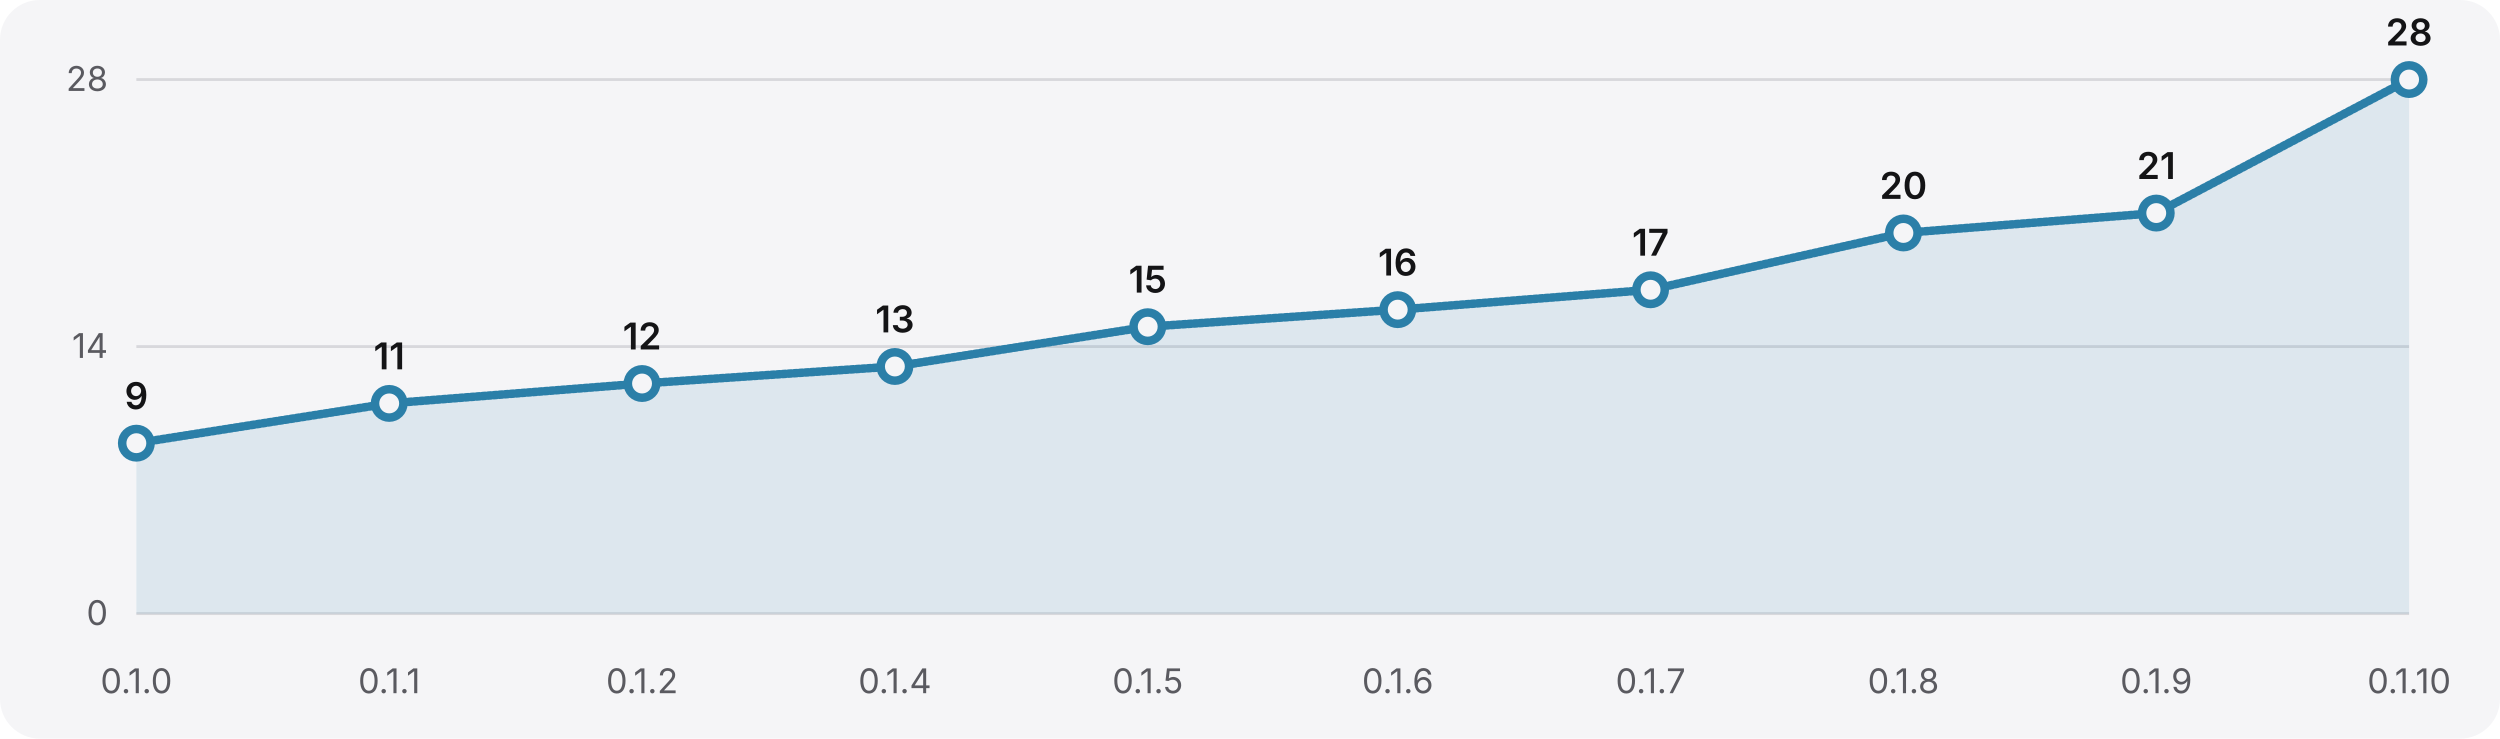
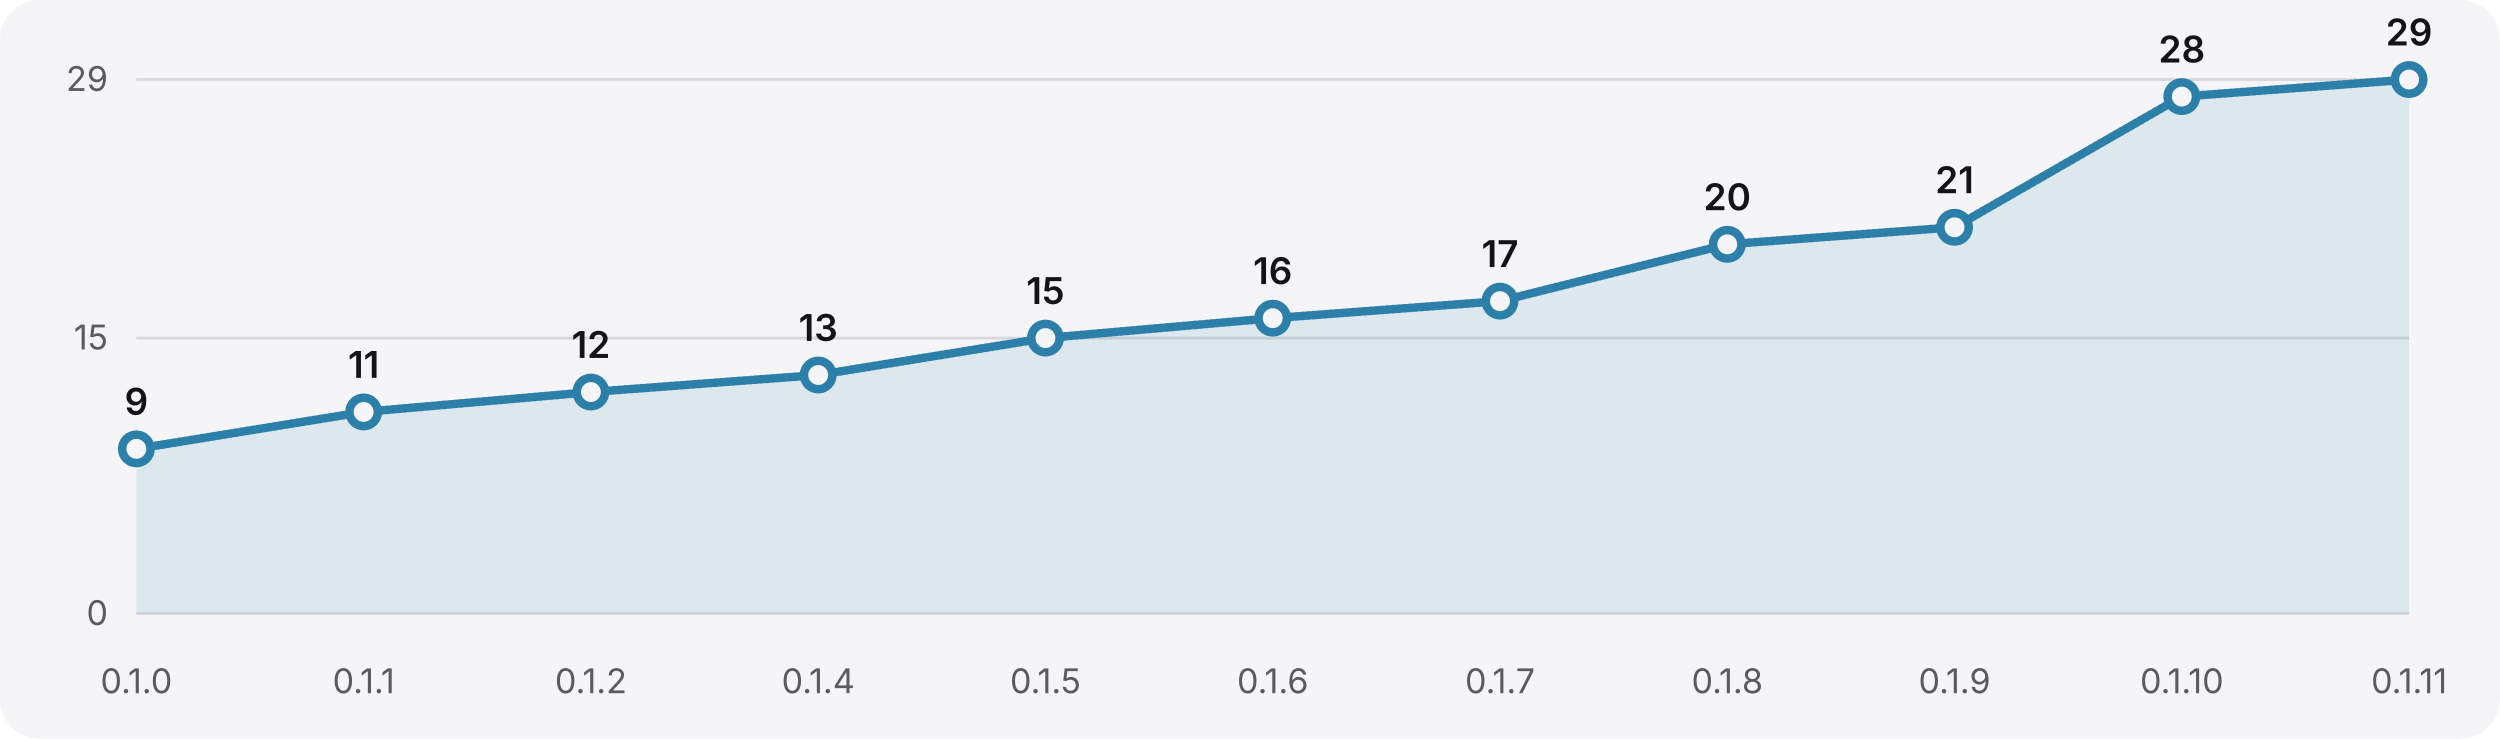
<svg xmlns="http://www.w3.org/2000/svg" viewBox="0 0 880 260" width="880" height="260" font-family="-apple-system, Segoe UI, sans-serif" role="img">
  <style>.line{stroke-dasharray:1;stroke-dashoffset:1;animation:draw 1.5s ease-out forwards}@keyframes draw{to{stroke-dashoffset:0}}@media (prefers-reduced-motion: reduce){.line{animation:none;stroke-dashoffset:0}}</style>
  <rect width="880" height="260" rx="14" fill="#F5F5F7" />
  <line x1="48" x2="848" y1="216" y2="216" stroke="#d8d8dc" stroke-width="1" />
  <text x="38" y="220" text-anchor="end" font-size="12" fill="#5a5a60">0</text>
-   <line x1="48" x2="848" y1="122" y2="122" stroke="#d8d8dc" stroke-width="1" />
-   <text x="38" y="126" text-anchor="end" font-size="12" fill="#5a5a60">14</text>
+   <line x1="48" x2="848" y1="119" y2="119" stroke="#d8d8dc" stroke-width="1" />
+   <text x="38" y="123" text-anchor="end" font-size="12" fill="#5a5a60">15</text>
  <line x1="48" x2="848" y1="28" y2="28" stroke="#d8d8dc" stroke-width="1" />
-   <text x="38" y="32" text-anchor="end" font-size="12" fill="#5a5a60">28</text>
-   <path d="M48 156 L137 142 L226 135 L315 129 L404 115 L492 109 L581 102 L670 82 L759 75 L848 28 L848 216 L48 216 Z" fill="#2b7fa8" fill-opacity="0.12" />
-   <path class="line" d="M48 156 L137 142 L226 135 L315 129 L404 115 L492 109 L581 102 L670 82 L759 75 L848 28" pathLength="1" fill="none" stroke="#2b7fa8" stroke-width="3" stroke-linejoin="round" stroke-linecap="round" />
-   <circle cx="48" cy="156" r="5" fill="#F5F5F7" stroke="#2b7fa8" stroke-width="3" />
-   <text x="48" y="144" text-anchor="middle" font-size="13" font-weight="600" fill="#141416">9</text>
+   <text x="38" y="32" text-anchor="end" font-size="12" fill="#5a5a60">29</text>
+   <path d="M48 158 L128 145 L208 138 L288 132 L368 119 L448 112 L528 106 L608 86 L688 80 L768 34 L848 28 L848 216 L48 216 Z" fill="#2b7fa8" fill-opacity="0.12" />
+   <path class="line" d="M48 158 L128 145 L208 138 L288 132 L368 119 L448 112 L528 106 L608 86 L688 80 L768 34 L848 28" pathLength="1" fill="none" stroke="#2b7fa8" stroke-width="3" stroke-linejoin="round" stroke-linecap="round" />
+   <circle cx="48" cy="158" r="5" fill="#F5F5F7" stroke="#2b7fa8" stroke-width="3" />
+   <text x="48" y="146" text-anchor="middle" font-size="13" font-weight="600" fill="#141416">9</text>
  <text x="48" y="244" text-anchor="middle" font-size="12" fill="#5a5a60">0.1.0</text>
-   <circle cx="137" cy="142" r="5" fill="#F5F5F7" stroke="#2b7fa8" stroke-width="3" />
-   <text x="137" y="130" text-anchor="middle" font-size="13" font-weight="600" fill="#141416">11</text>
-   <text x="137" y="244" text-anchor="middle" font-size="12" fill="#5a5a60">0.1.1</text>
-   <circle cx="226" cy="135" r="5" fill="#F5F5F7" stroke="#2b7fa8" stroke-width="3" />
-   <text x="226" y="123" text-anchor="middle" font-size="13" font-weight="600" fill="#141416">12</text>
-   <text x="226" y="244" text-anchor="middle" font-size="12" fill="#5a5a60">0.1.2</text>
-   <circle cx="315" cy="129" r="5" fill="#F5F5F7" stroke="#2b7fa8" stroke-width="3" />
-   <text x="315" y="117" text-anchor="middle" font-size="13" font-weight="600" fill="#141416">13</text>
-   <text x="315" y="244" text-anchor="middle" font-size="12" fill="#5a5a60">0.1.4</text>
-   <circle cx="404" cy="115" r="5" fill="#F5F5F7" stroke="#2b7fa8" stroke-width="3" />
-   <text x="404" y="103" text-anchor="middle" font-size="13" font-weight="600" fill="#141416">15</text>
-   <text x="404" y="244" text-anchor="middle" font-size="12" fill="#5a5a60">0.1.5</text>
-   <circle cx="492" cy="109" r="5" fill="#F5F5F7" stroke="#2b7fa8" stroke-width="3" />
-   <text x="492" y="97" text-anchor="middle" font-size="13" font-weight="600" fill="#141416">16</text>
-   <text x="492" y="244" text-anchor="middle" font-size="12" fill="#5a5a60">0.1.6</text>
-   <circle cx="581" cy="102" r="5" fill="#F5F5F7" stroke="#2b7fa8" stroke-width="3" />
-   <text x="581" y="90" text-anchor="middle" font-size="13" font-weight="600" fill="#141416">17</text>
-   <text x="581" y="244" text-anchor="middle" font-size="12" fill="#5a5a60">0.1.7</text>
-   <circle cx="670" cy="82" r="5" fill="#F5F5F7" stroke="#2b7fa8" stroke-width="3" />
-   <text x="670" y="70" text-anchor="middle" font-size="13" font-weight="600" fill="#141416">20</text>
-   <text x="670" y="244" text-anchor="middle" font-size="12" fill="#5a5a60">0.1.8</text>
-   <circle cx="759" cy="75" r="5" fill="#F5F5F7" stroke="#2b7fa8" stroke-width="3" />
-   <text x="759" y="63" text-anchor="middle" font-size="13" font-weight="600" fill="#141416">21</text>
-   <text x="759" y="244" text-anchor="middle" font-size="12" fill="#5a5a60">0.1.9</text>
+   <circle cx="128" cy="145" r="5" fill="#F5F5F7" stroke="#2b7fa8" stroke-width="3" />
+   <text x="128" y="133" text-anchor="middle" font-size="13" font-weight="600" fill="#141416">11</text>
+   <text x="128" y="244" text-anchor="middle" font-size="12" fill="#5a5a60">0.1.1</text>
+   <circle cx="208" cy="138" r="5" fill="#F5F5F7" stroke="#2b7fa8" stroke-width="3" />
+   <text x="208" y="126" text-anchor="middle" font-size="13" font-weight="600" fill="#141416">12</text>
+   <text x="208" y="244" text-anchor="middle" font-size="12" fill="#5a5a60">0.1.2</text>
+   <circle cx="288" cy="132" r="5" fill="#F5F5F7" stroke="#2b7fa8" stroke-width="3" />
+   <text x="288" y="120" text-anchor="middle" font-size="13" font-weight="600" fill="#141416">13</text>
+   <text x="288" y="244" text-anchor="middle" font-size="12" fill="#5a5a60">0.1.4</text>
+   <circle cx="368" cy="119" r="5" fill="#F5F5F7" stroke="#2b7fa8" stroke-width="3" />
+   <text x="368" y="107" text-anchor="middle" font-size="13" font-weight="600" fill="#141416">15</text>
+   <text x="368" y="244" text-anchor="middle" font-size="12" fill="#5a5a60">0.1.5</text>
+   <circle cx="448" cy="112" r="5" fill="#F5F5F7" stroke="#2b7fa8" stroke-width="3" />
+   <text x="448" y="100" text-anchor="middle" font-size="13" font-weight="600" fill="#141416">16</text>
+   <text x="448" y="244" text-anchor="middle" font-size="12" fill="#5a5a60">0.1.6</text>
+   <circle cx="528" cy="106" r="5" fill="#F5F5F7" stroke="#2b7fa8" stroke-width="3" />
+   <text x="528" y="94" text-anchor="middle" font-size="13" font-weight="600" fill="#141416">17</text>
+   <text x="528" y="244" text-anchor="middle" font-size="12" fill="#5a5a60">0.1.7</text>
+   <circle cx="608" cy="86" r="5" fill="#F5F5F7" stroke="#2b7fa8" stroke-width="3" />
+   <text x="608" y="74" text-anchor="middle" font-size="13" font-weight="600" fill="#141416">20</text>
+   <text x="608" y="244" text-anchor="middle" font-size="12" fill="#5a5a60">0.1.8</text>
+   <circle cx="688" cy="80" r="5" fill="#F5F5F7" stroke="#2b7fa8" stroke-width="3" />
+   <text x="688" y="68" text-anchor="middle" font-size="13" font-weight="600" fill="#141416">21</text>
+   <text x="688" y="244" text-anchor="middle" font-size="12" fill="#5a5a60">0.1.9</text>
+   <circle cx="768" cy="34" r="5" fill="#F5F5F7" stroke="#2b7fa8" stroke-width="3" />
+   <text x="768" y="22" text-anchor="middle" font-size="13" font-weight="600" fill="#141416">28</text>
+   <text x="768" y="244" text-anchor="middle" font-size="12" fill="#5a5a60">0.1.10</text>
  <circle cx="848" cy="28" r="5" fill="#F5F5F7" stroke="#2b7fa8" stroke-width="3" />
-   <text x="848" y="16" text-anchor="middle" font-size="13" font-weight="600" fill="#141416">28</text>
-   <text x="848" y="244" text-anchor="middle" font-size="12" fill="#5a5a60">0.1.10</text>
+   <text x="848" y="16" text-anchor="middle" font-size="13" font-weight="600" fill="#141416">29</text>
+   <text x="848" y="244" text-anchor="middle" font-size="12" fill="#5a5a60">0.1.11</text>
</svg>
